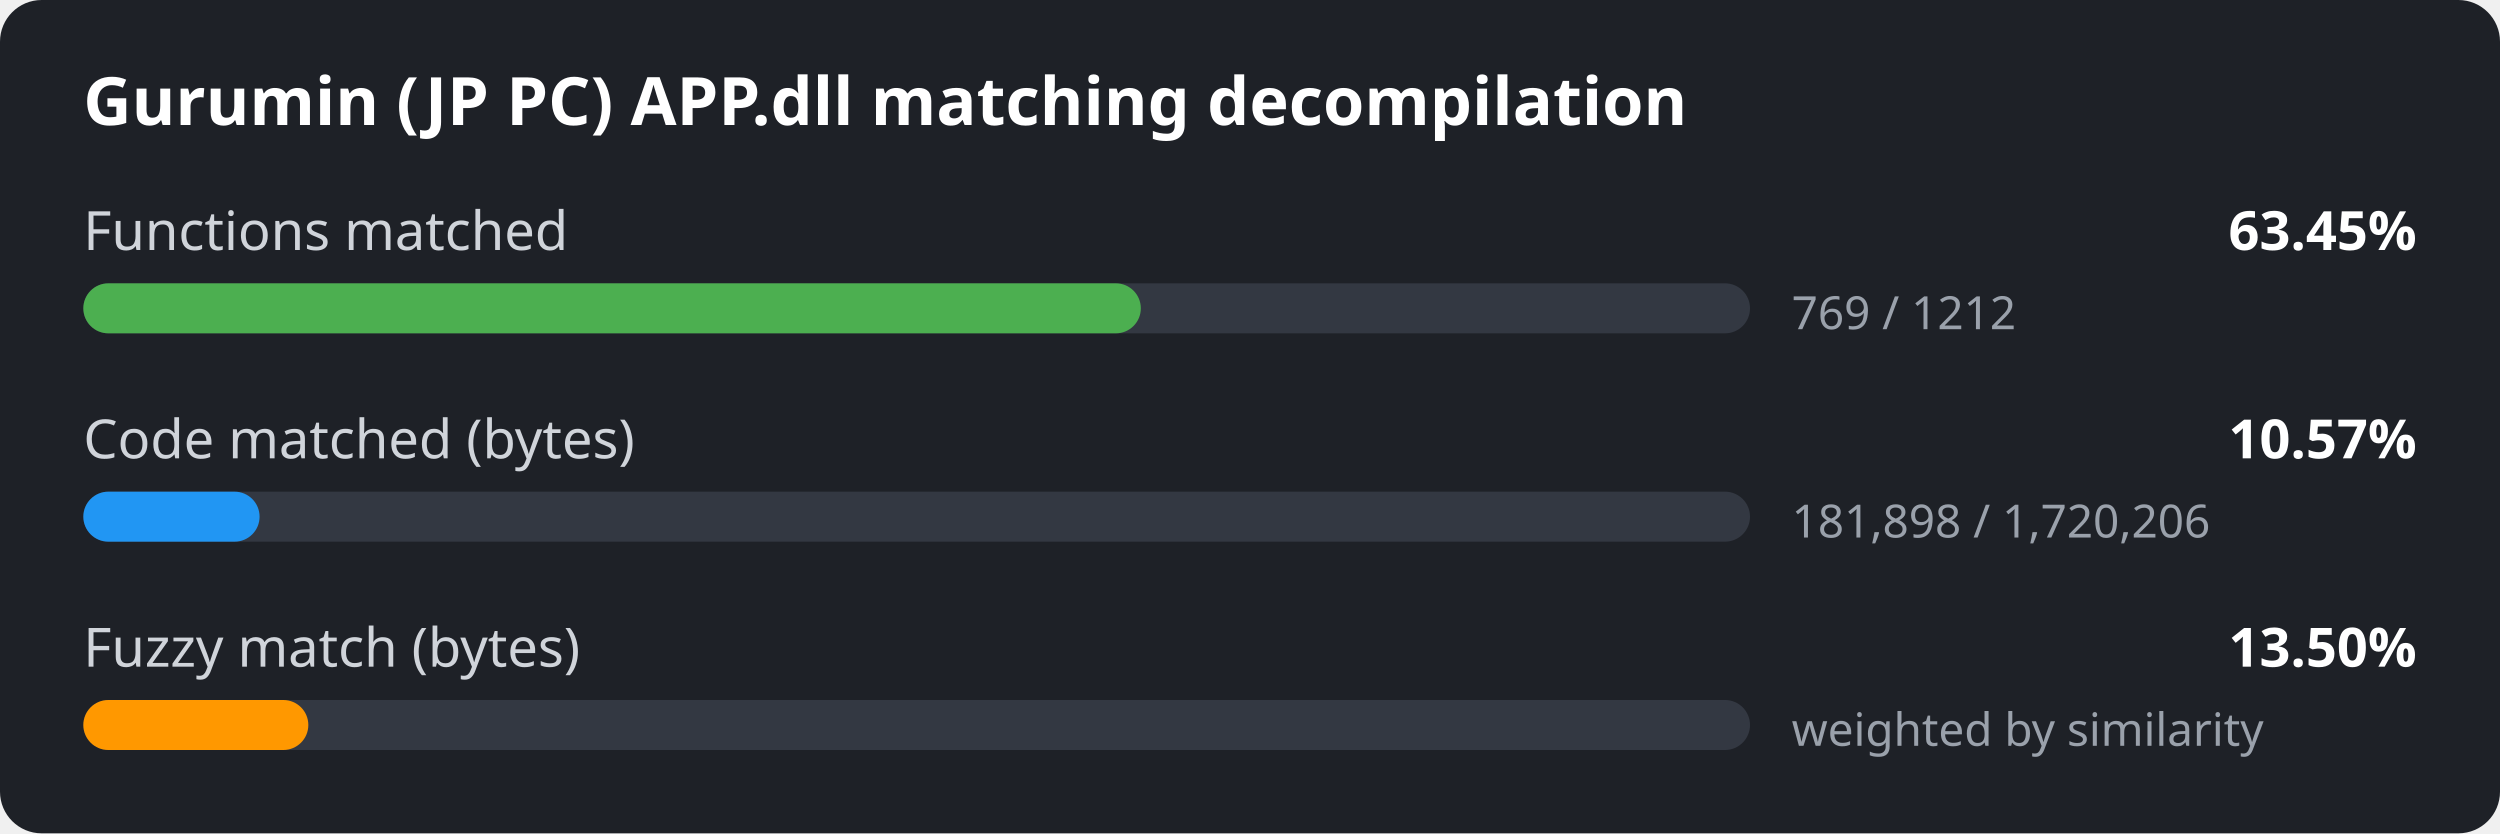
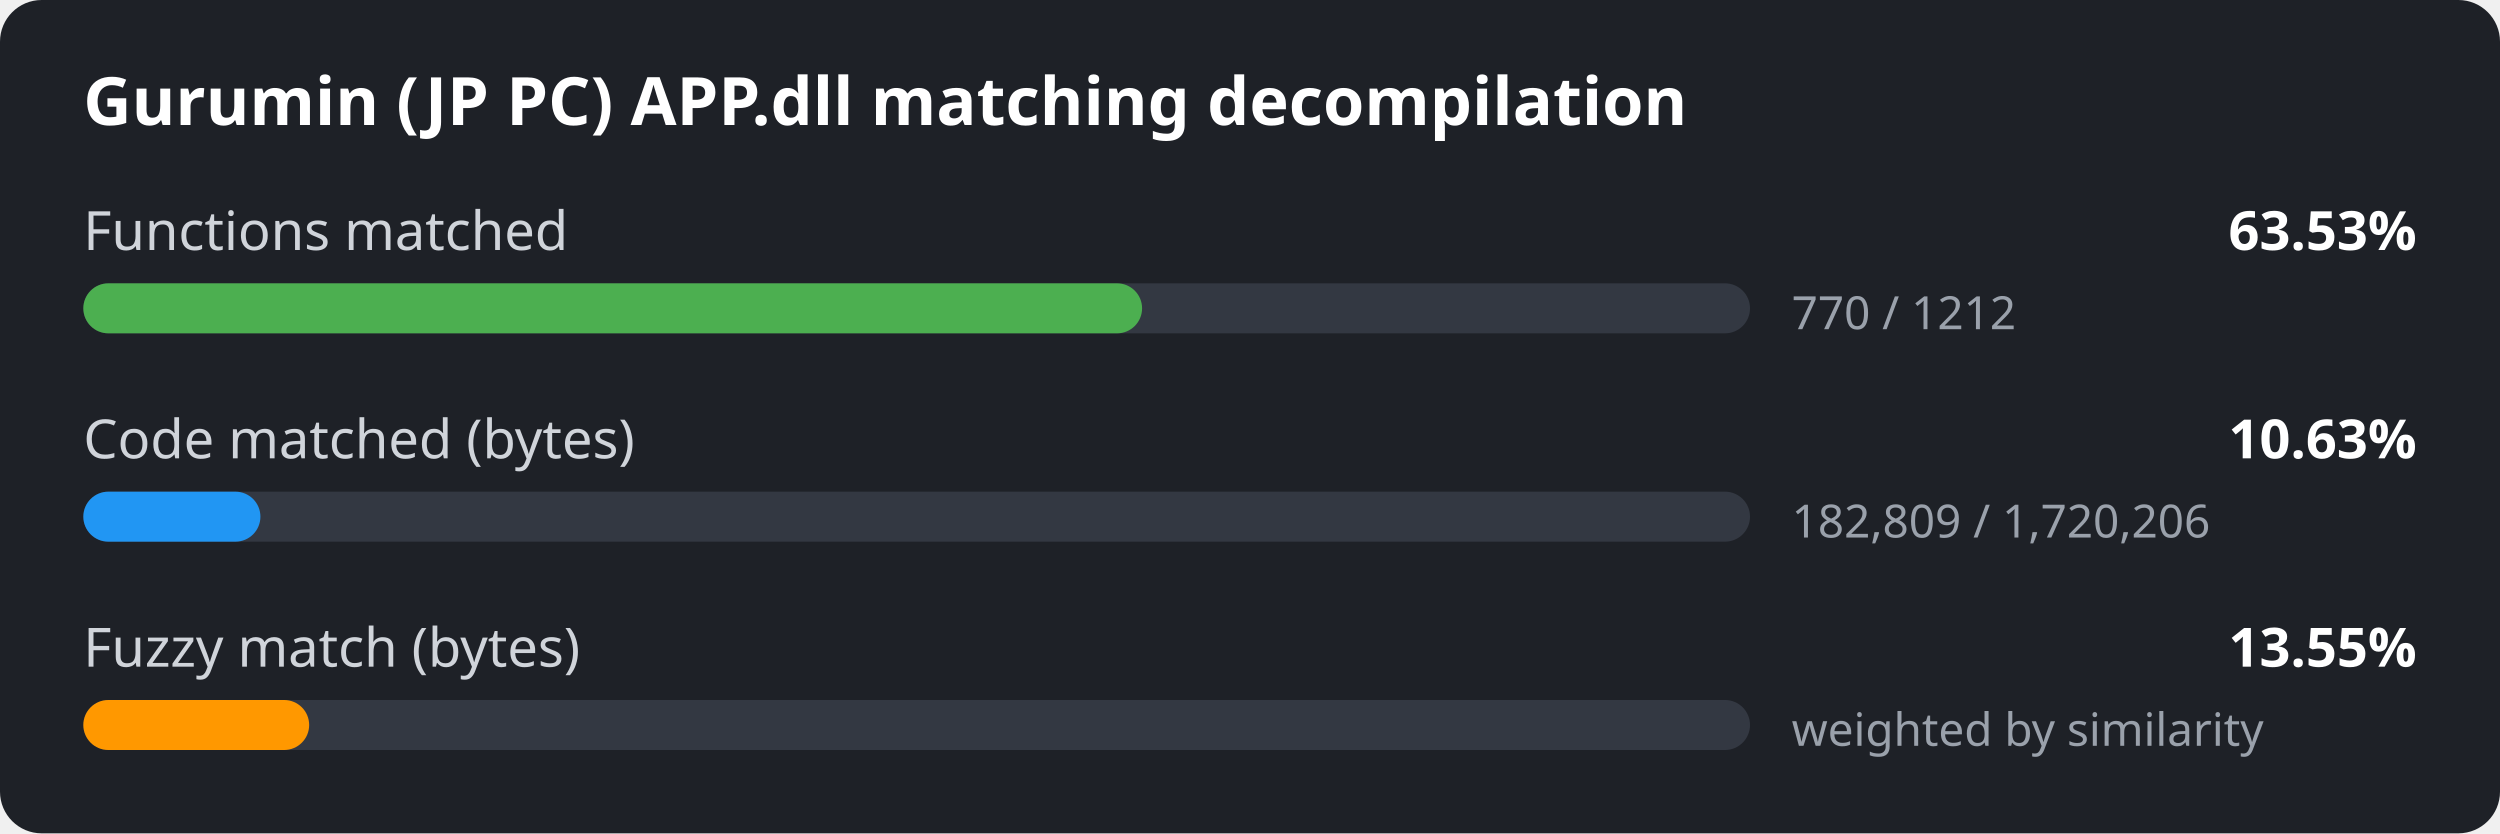
<svg xmlns="http://www.w3.org/2000/svg" width="600" height="200" viewBox="0 0 600 200">
  <style>
.bg { fill: #1e2127; }
.title { font: 600 16px sans-serif; fill: #ffffff; }
.label { font: 13px sans-serif; fill: #d0d4da; }
.value { font: 600 13px sans-serif; fill: #ffffff; }
.detail { font: 11px sans-serif; fill: #9aa1ab; }
.track { fill: #333842; }
</style>
  <rect width="600" height="200" rx="10" class="bg" />
  <text x="20" y="30" class="title">Gurumin (JP PC) APP.dll matching decompilation</text>
  <text x="20" y="60" class="label">Functions matched</text>
-   <text x="580" y="60" class="value" text-anchor="end">63.45%</text>
+   <text x="580" y="60" class="value" text-anchor="end">63.53%</text>
  <rect x="20" y="68" width="400" height="12" rx="6" class="track" />
-   <rect x="20" y="68" width="253.8" height="12" rx="6" fill="#4caf50" />
-   <text x="430" y="79" class="detail">769 / 1212</text>
+   <rect x="20" y="68" width="254.1" height="12" rx="6" fill="#4caf50" />
+   <text x="430" y="79" class="detail">770 / 1212</text>
  <text x="20" y="110" class="label">Code matched (bytes)</text>
-   <text x="580" y="110" class="value" text-anchor="end">10.57%</text>
+   <text x="580" y="110" class="value" text-anchor="end">10.63%</text>
  <rect x="20" y="118" width="400" height="12" rx="6" class="track" />
-   <rect x="20" y="118" width="42.3" height="12" rx="6" fill="#2196f3" />
-   <text x="430" y="129" class="detail">181,898 / 1,720,206</text>
+   <rect x="20" y="118" width="42.5" height="12" rx="6" fill="#2196f3" />
+   <text x="430" y="129" class="detail">182,809 / 1,720,206</text>
  <text x="20" y="160" class="label">Fuzzy match (bytes)</text>
-   <text x="580" y="160" class="value" text-anchor="end">13.50%</text>
+   <text x="580" y="160" class="value" text-anchor="end">13.55%</text>
  <rect x="20" y="168" width="400" height="12" rx="6" class="track" />
-   <rect x="20" y="168" width="54.0" height="12" rx="6" fill="#ff9800" />
+   <rect x="20" y="168" width="54.2" height="12" rx="6" fill="#ff9800" />
  <text x="430" y="179" class="detail">weighted by similarity</text>
</svg>
